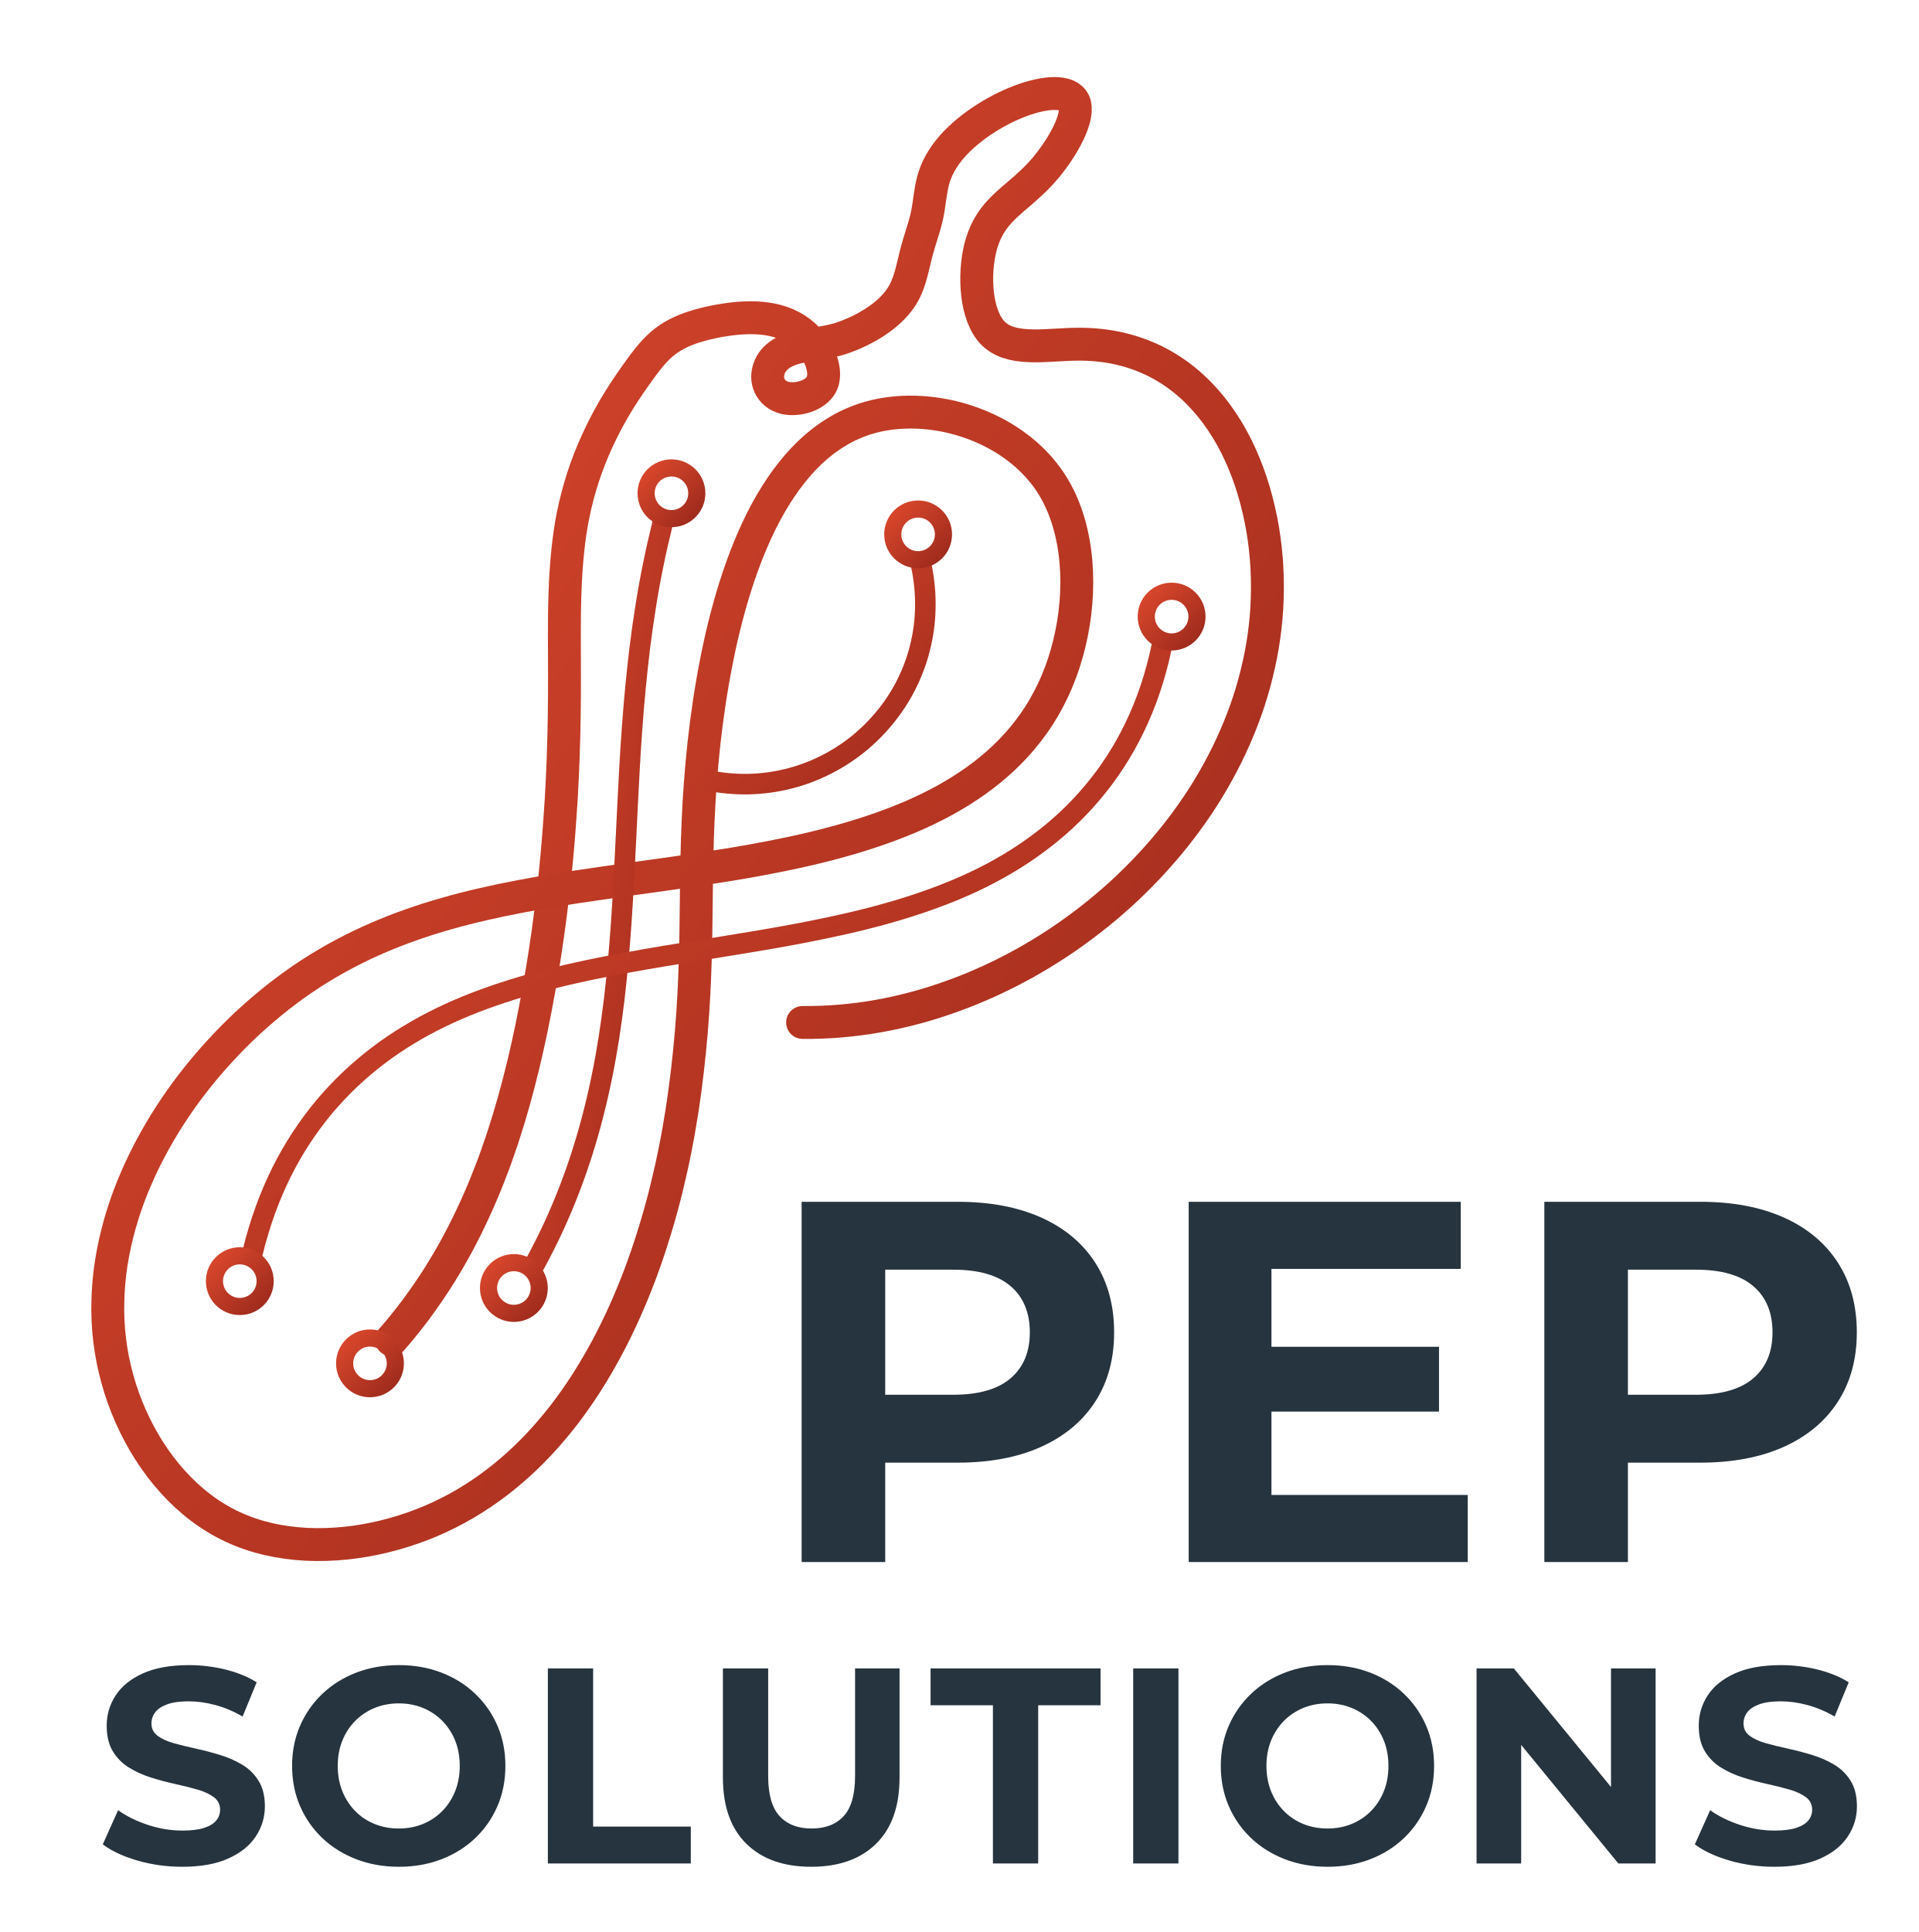
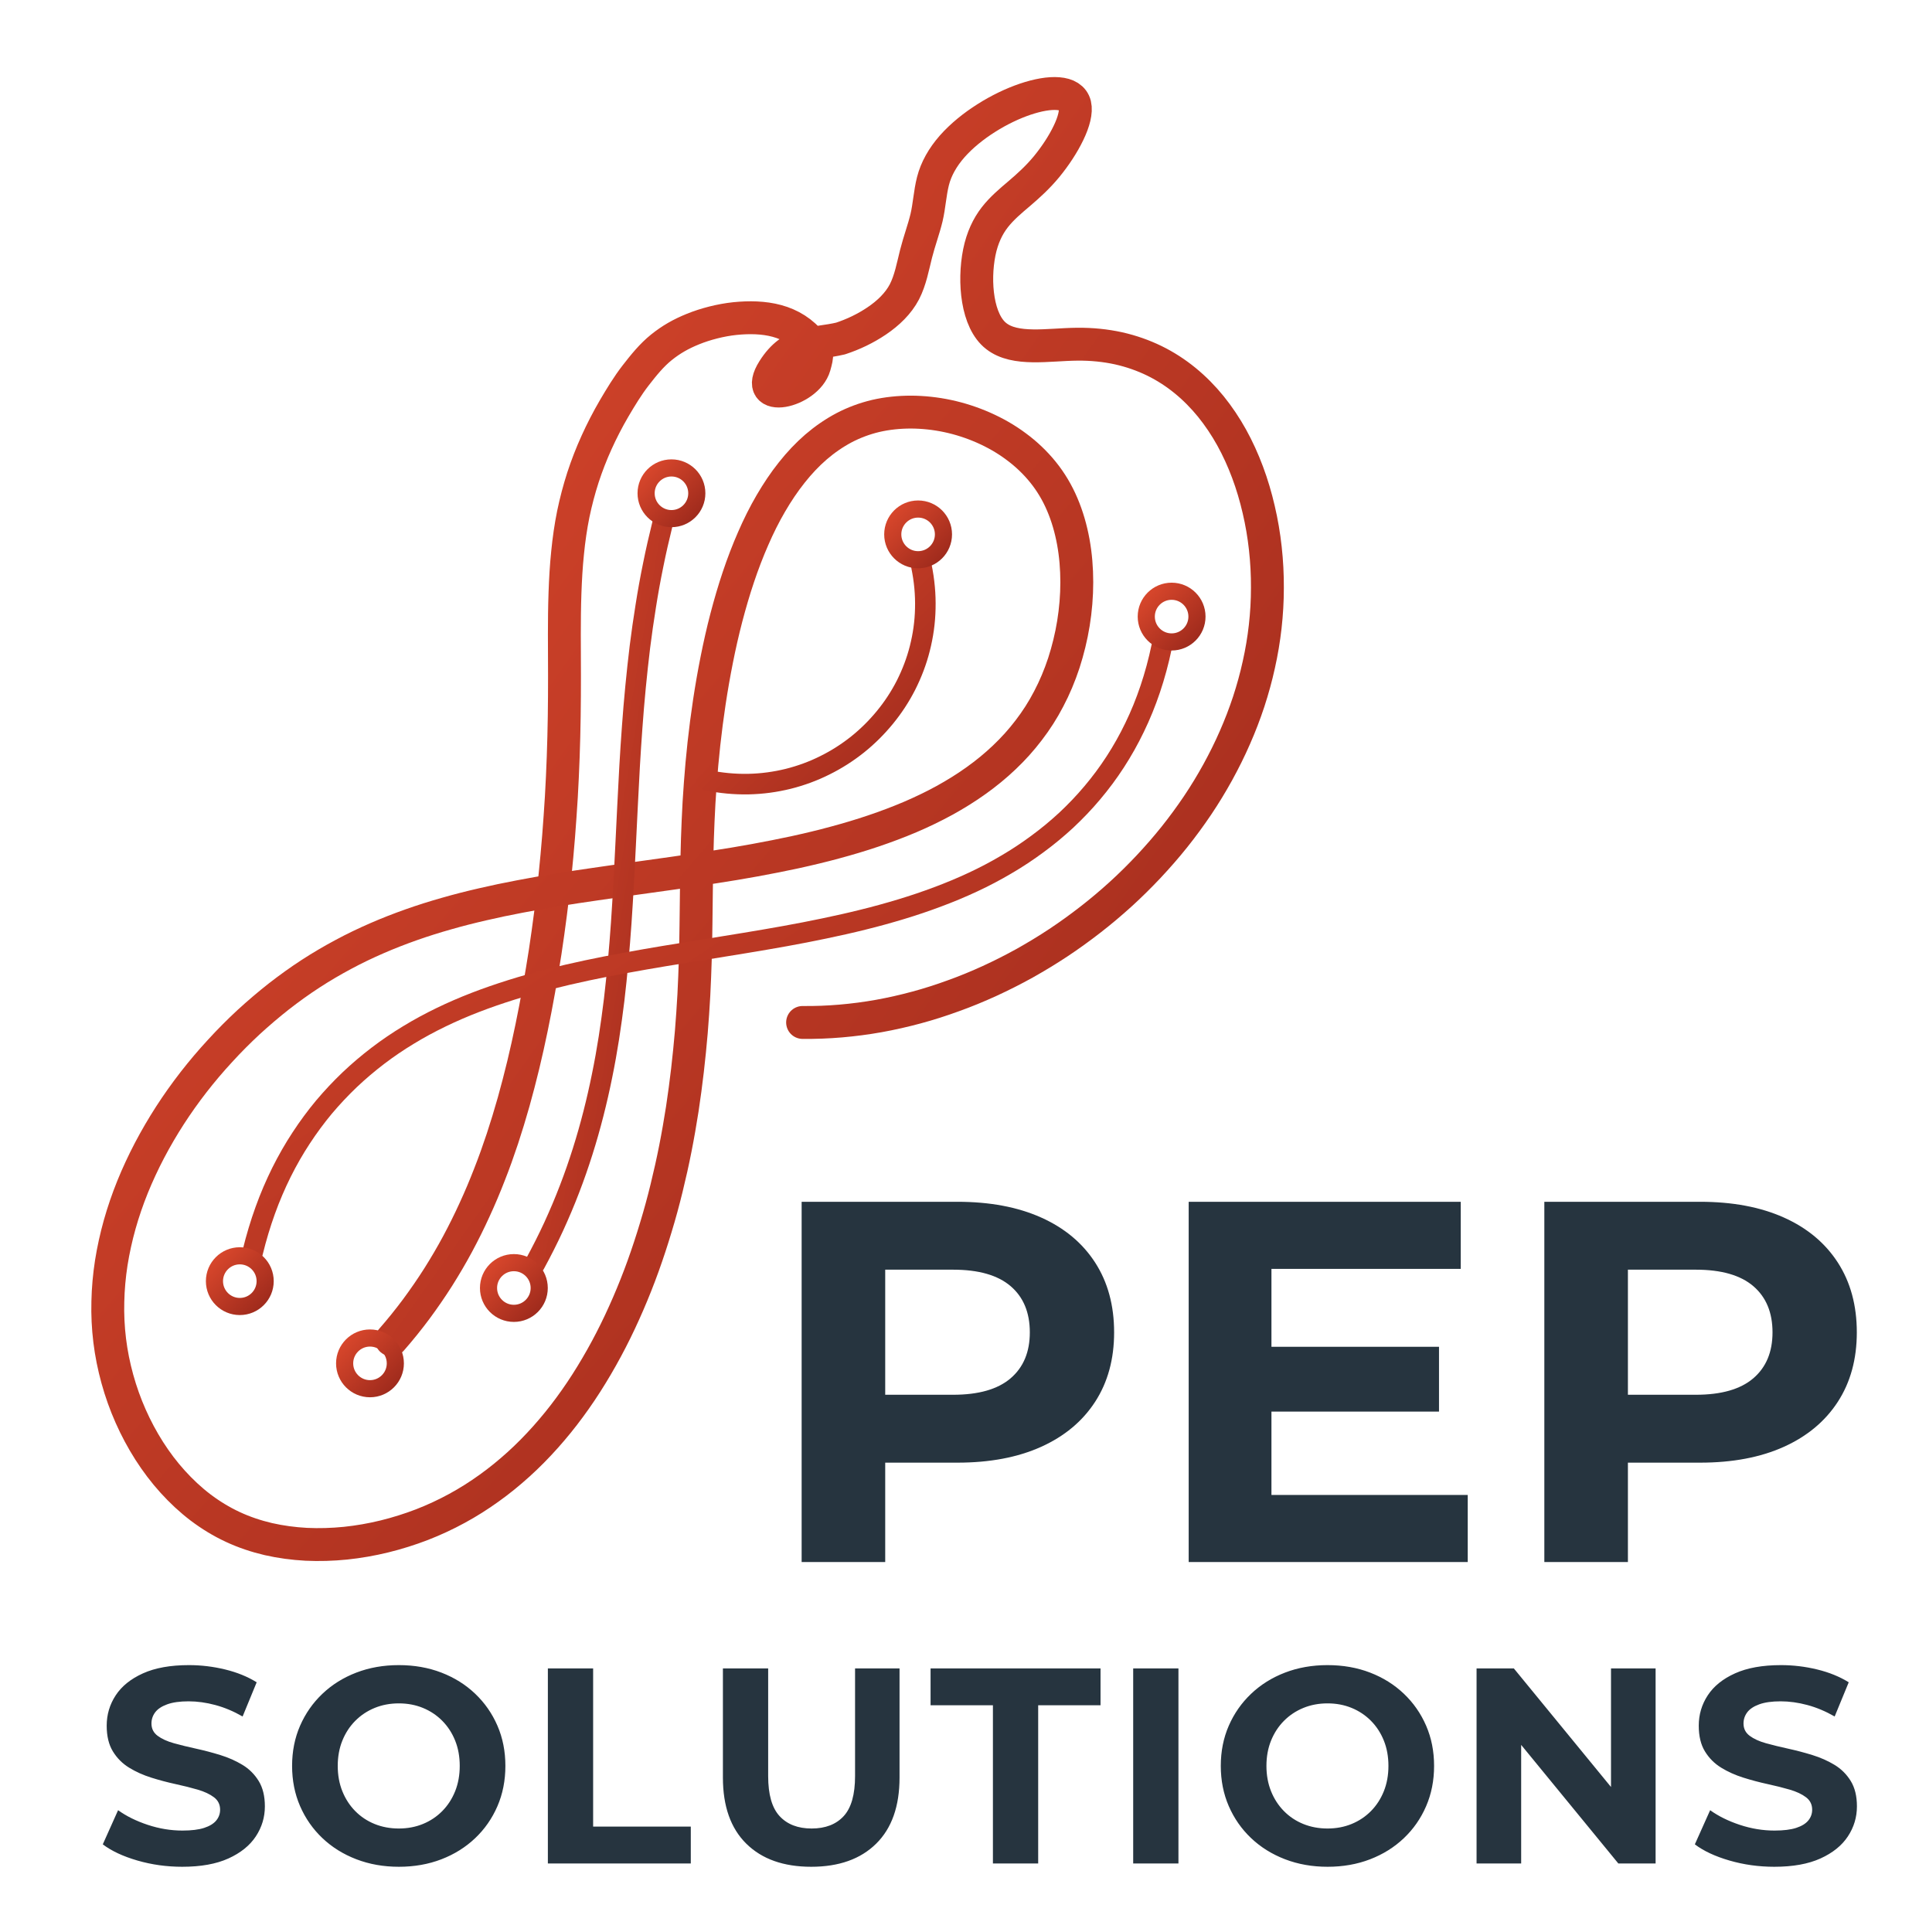
<svg xmlns="http://www.w3.org/2000/svg" viewBox="82 162 280 282" fill="none" stroke-linecap="round" stroke-linejoin="round">
  <defs>
    <linearGradient id="g" x1="0" y1="0" x2="1" y2="1">
      <stop offset="0" stop-color="#D9472C" />
      <stop offset="1" stop-color="#9E2A1C" />
    </linearGradient>
  </defs>
  <g transform="translate(86 168)">
    <g stroke="url(#g)" stroke-width="4.8" data-spesse="1">
-       <path d="M53.13 189.56 C54.41 188.1 55.61 186.61 56.75 185.08 C57.88 183.55 58.95 182 59.96 180.41 C60.96 178.82 61.91 177.21 62.79 175.57 C63.67 173.93 64.5 172.26 65.27 170.57 C66.05 168.88 66.77 167.17 67.44 165.44 C68.12 163.72 68.74 161.97 69.33 160.2 C69.91 158.44 70.45 156.66 70.96 154.86 C71.46 153.07 71.93 151.27 72.37 149.45 C72.81 147.64 73.21 145.81 73.59 143.98 C73.97 142.15 74.32 140.31 74.65 138.47 C74.98 136.63 75.28 134.79 75.57 132.94 C75.85 131.09 76.11 129.23 76.35 127.36 C76.59 125.5 76.81 123.62 77.01 121.74 C77.2 119.86 77.38 117.97 77.53 116.06 C77.68 114.16 77.81 112.25 77.93 110.32 C78.04 108.4 78.13 106.46 78.2 104.51 C78.27 102.56 78.32 100.59 78.35 98.61 C78.38 96.63 78.39 94.64 78.39 92.63 C78.38 90.62 78.37 88.6 78.37 86.58 C78.37 84.56 78.39 82.55 78.46 80.56 C78.53 78.58 78.64 76.61 78.84 74.69 C79.03 72.76 79.3 70.88 79.67 69.05 C80.05 67.22 80.52 65.44 81.08 63.7 C81.65 61.96 82.31 60.25 83.07 58.58 C83.83 56.9 84.68 55.25 85.63 53.62 C86.58 52 87.63 50.39 88.78 48.79 C89.92 47.18 91.14 45.49 92.54 44.27 C93.95 43.05 95.56 42.27 97.36 41.7 C99.16 41.14 101.17 40.72 103.26 40.5 C105.34 40.29 107.47 40.32 109.41 40.85 C111.36 41.38 113.14 42.45 114.45 44.15 C115.76 45.84 116.54 48 116.08 49.64 C115.61 51.28 113.38 52.32 111.23 52.18 C109.08 52.03 107.66 50.27 108.13 48.22 C108.6 46.17 110.41 45.14 112.5 44.66 C114.6 44.18 116.85 44 118.68 43.41 C120.51 42.81 122.31 41.96 123.98 40.83 C125.65 39.7 127.11 38.3 128 36.6 C128.88 34.89 129.23 32.91 129.7 31.05 C130.17 29.2 130.81 27.51 131.23 25.77 C131.64 24.03 131.72 22.21 132.17 20.43 C132.62 18.66 133.59 16.94 134.97 15.37 C136.35 13.81 138.1 12.4 139.97 11.22 C141.83 10.04 143.8 9.1 145.63 8.48 C147.47 7.86 149.16 7.56 150.45 7.67 C151.74 7.77 152.63 8.29 152.88 9.29 C153.12 10.3 152.73 11.78 151.95 13.4 C151.17 15.03 150.02 16.78 148.74 18.34 C147.46 19.89 146.08 21.13 144.77 22.25 C143.46 23.36 142.22 24.4 141.19 25.72 C140.17 27.04 139.37 28.68 138.93 30.84 C138.5 32.99 138.42 35.52 138.8 37.77 C139.18 40.03 140.02 41.99 141.41 43.06 C142.79 44.14 144.68 44.45 146.76 44.48 C148.83 44.51 151.09 44.26 153.23 44.24 C155.37 44.22 157.37 44.43 159.25 44.84 C161.12 45.26 162.87 45.88 164.49 46.67 C166.12 47.47 167.61 48.44 168.98 49.56 C170.35 50.68 171.6 51.95 172.73 53.34 C173.86 54.74 174.87 56.25 175.76 57.85 C176.65 59.46 177.42 61.15 178.08 62.92 C178.74 64.68 179.28 66.51 179.71 68.37 C180.15 70.24 180.47 72.14 180.68 74.06 C180.89 75.97 180.99 77.89 180.98 79.79 C180.98 81.7 180.87 83.59 180.66 85.46 C180.45 87.33 180.14 89.18 179.73 91.01 C179.33 92.84 178.83 94.64 178.25 96.42 C177.66 98.2 176.99 99.95 176.23 101.67 C175.48 103.39 174.64 105.07 173.73 106.73 C172.82 108.38 171.84 109.99 170.78 111.57 C169.72 113.14 168.6 114.67 167.41 116.16 C166.22 117.65 164.96 119.09 163.65 120.49 C162.34 121.88 160.98 123.23 159.56 124.52 C158.14 125.81 156.67 127.05 155.15 128.23 C153.63 129.41 152.07 130.54 150.47 131.6 C148.87 132.66 147.23 133.65 145.56 134.59 C143.88 135.52 142.18 136.38 140.44 137.18 C138.71 137.97 136.95 138.7 135.16 139.34 C133.38 139.99 131.58 140.57 129.76 141.06 C127.94 141.55 126.1 141.97 124.26 142.3 C122.42 142.63 120.56 142.87 118.71 143.03 C116.85 143.19 114.99 143.26 113.14 143.24" />
+       <path d="m 53.13,189.56 c 1.28,-1.46 2.48,-2.95 3.62,-4.48 1.13,-1.53 2.2,-3.08 3.21,-4.67 1,-1.59 1.95,-3.2 2.83,-4.84 0.88,-1.64 1.71,-3.31 2.48,-5 0.78,-1.69 1.5,-3.4 2.17,-5.13 0.68,-1.72 1.3,-3.47 1.89,-5.24 0.58,-1.76 1.12,-3.54 1.63,-5.34 0.5,-1.79 0.97,-3.59 1.41,-5.41 0.44,-1.81 0.84,-3.64 1.22,-5.47 0.38,-1.83 0.73,-3.67 1.06,-5.51 0.33,-1.84 0.63,-3.68 0.92,-5.53 0.28,-1.85 0.54,-3.71 0.78,-5.58 0.24,-1.86 0.46,-3.74 0.66,-5.62 0.19,-1.88 0.37,-3.77 0.52,-5.68 0.15,-1.9 0.28,-3.81 0.4,-5.74 0.11,-1.92 0.2,-3.86 0.27,-5.81 0.07,-1.95 0.12,-3.92 0.15,-5.9 0.03,-1.98 0.04,-3.97 0.04,-5.98 -0.01,-2.01 -0.02,-4.03 -0.02,-6.05 0,-2.02 0.02,-4.03 0.09,-6.02 0.07,-1.98 0.18,-3.95 0.38,-5.87 0.19,-1.93 0.46,-3.81 0.83,-5.64 0.38,-1.83 0.85,-3.61 1.41,-5.35 0.57,-1.74 1.23,-3.45 1.99,-5.12 0.76,-1.68 1.61,-3.33 2.56,-4.96 0.95,-1.62 1.994,-3.341 3.15,-4.83 1.156,-1.489 2.331,-2.95 3.747,-4.087 1.416,-1.137 2.833,-1.952 4.631,-2.679 C 98.956,41.296 101.17,40.72 103.26,40.5 c 2.08,-0.21 4.21,-0.18 6.15,0.35 1.95,0.53 3.73,1.6 5.04,3.3 0.949,1.19 0.883,1.64 0.423,3.28 -1.093,3.815 -9.165,5.58 -6,0.561 2.747,-4.356 5.933,-3.669 9.807,-4.581 1.83,-0.6 3.63,-1.45 5.3,-2.58 1.67,-1.13 3.13,-2.53 4.02,-4.23 0.88,-1.71 1.23,-3.69 1.7,-5.55 0.47,-1.85 1.11,-3.54 1.53,-5.28 0.41,-1.74 0.49,-3.56 0.94,-5.34 0.45,-1.77 1.42,-3.49 2.8,-5.06 1.38,-1.56 3.13,-2.97 5,-4.15 1.86,-1.18 3.83,-2.12 5.66,-2.74 1.84,-0.62 3.53,-0.92 4.82,-0.81 1.29,0.1 2.18,0.62 2.43,1.62 0.24,1.01 -0.15,2.49 -0.93,4.11 -0.78,1.63 -1.93,3.38 -3.21,4.94 -1.28,1.55 -2.66,2.79 -3.97,3.91 -1.31,1.11 -2.55,2.15 -3.58,3.47 -1.02,1.32 -1.82,2.96 -2.26,5.12 -0.43,2.15 -0.51,4.68 -0.13,6.93 0.38,2.26 1.22,4.22 2.61,5.29 1.38,1.08 3.27,1.39 5.35,1.42 2.07,0.03 4.33,-0.22 6.47,-0.24 2.14,-0.02 4.14,0.19 6.02,0.6 1.87,0.42 3.62,1.04 5.24,1.83 1.63,0.8 3.12,1.77 4.49,2.89 1.37,1.12 2.62,2.39 3.75,3.78 1.13,1.4 2.14,2.91 3.03,4.51 0.89,1.61 1.66,3.3 2.32,5.07 0.66,1.76 1.2,3.59 1.63,5.45 0.44,1.87 0.76,3.77 0.97,5.69 0.21,1.91 0.31,3.83 0.3,5.73 0,1.91 -0.11,3.8 -0.32,5.67 -0.21,1.87 -0.52,3.72 -0.93,5.55 -0.4,1.83 -0.9,3.63 -1.48,5.41 -0.59,1.78 -1.26,3.53 -2.02,5.25 -0.75,1.72 -1.59,3.4 -2.5,5.06 -0.91,1.65 -1.89,3.26 -2.95,4.84 -1.06,1.57 -2.18,3.1 -3.37,4.59 -1.19,1.49 -2.45,2.93 -3.76,4.33 -1.31,1.39 -2.67,2.74 -4.09,4.03 -1.42,1.29 -2.89,2.53 -4.41,3.71 -1.52,1.18 -3.08,2.31 -4.68,3.37 -1.6,1.06 -3.24,2.05 -4.91,2.99 -1.68,0.93 -3.38,1.79 -5.12,2.59 -1.73,0.79 -3.49,1.52 -5.28,2.16 -1.78,0.65 -3.58,1.23 -5.4,1.72 -1.82,0.49 -3.66,0.91 -5.5,1.24 -1.84,0.33 -3.7,0.57 -5.55,0.73 -1.86,0.16 -3.72,0.23 -5.57,0.21" />
      <path d="M98.21 108.37 C98.35 106.49 98.52 104.54 98.74 102.55 C98.96 100.56 99.22 98.53 99.53 96.48 C99.84 94.43 100.2 92.36 100.61 90.3 C101.02 88.24 101.48 86.19 102.01 84.16 C102.54 82.14 103.12 80.15 103.77 78.22 C104.42 76.28 105.14 74.4 105.93 72.6 C106.71 70.8 107.57 69.08 108.51 67.47 C109.45 65.86 110.46 64.35 111.56 62.97 C112.65 61.59 113.83 60.34 115.1 59.24 C116.37 58.15 117.73 57.21 119.18 56.44 C120.63 55.68 122.18 55.1 123.82 54.71 C125.47 54.33 127.2 54.15 128.97 54.15 C130.74 54.16 132.54 54.35 134.32 54.73 C136.1 55.11 137.86 55.68 139.54 56.42 C141.22 57.16 142.82 58.07 144.28 59.16 C145.75 60.24 147.08 61.5 148.22 62.91 C149.37 64.33 150.31 65.91 151.04 67.63 C151.77 69.34 152.3 71.18 152.65 73.09 C153 75.01 153.16 76.99 153.16 78.99 C153.16 80.99 152.99 83.01 152.67 84.99 C152.35 86.97 151.87 88.91 151.27 90.77 C150.66 92.62 149.92 94.38 149.06 96.01 C148.21 97.65 147.23 99.17 146.14 100.59 C145.06 102.01 143.87 103.33 142.58 104.55 C141.3 105.77 139.92 106.9 138.46 107.94 C137 108.99 135.46 109.94 133.85 110.83 C132.24 111.71 130.56 112.52 128.83 113.26 C127.09 114 125.3 114.67 123.47 115.29 C121.64 115.91 119.76 116.47 117.86 116.98 C115.95 117.5 114.02 117.96 112.06 118.39 C110.11 118.81 108.14 119.2 106.16 119.56 C104.19 119.92 102.21 120.25 100.24 120.55 C98.26 120.86 96.3 121.15 94.36 121.43 C92.41 121.71 90.48 121.98 88.57 122.24 C86.65 122.51 84.76 122.77 82.88 123.05 C80.99 123.32 79.13 123.6 77.29 123.9 C75.44 124.2 73.61 124.52 71.8 124.87 C69.99 125.21 68.2 125.59 66.43 126 C64.65 126.41 62.9 126.85 61.17 127.35 C59.43 127.84 57.72 128.38 56.02 128.98 C54.33 129.58 52.65 130.23 51 130.95 C49.35 131.67 47.71 132.45 46.1 133.32 C44.49 134.18 42.9 135.11 41.33 136.13 C39.76 137.15 38.22 138.26 36.7 139.44 C35.19 140.63 33.71 141.89 32.27 143.21 C30.84 144.54 29.44 145.94 28.11 147.4 C26.77 148.85 25.48 150.37 24.26 151.94 C23.04 153.51 21.89 155.13 20.81 156.8 C19.74 158.46 18.74 160.17 17.82 161.92 C16.91 163.66 16.08 165.44 15.35 167.24 C14.62 169.05 13.99 170.88 13.47 172.73 C12.95 174.58 12.54 176.45 12.24 178.33 C11.95 180.21 11.78 182.1 11.74 183.99 C11.69 185.88 11.78 187.77 12.01 189.66 C12.24 191.55 12.62 193.43 13.13 195.28 C13.64 197.13 14.29 198.95 15.07 200.71 C15.85 202.47 16.76 204.17 17.78 205.77 C18.81 207.38 19.95 208.89 21.21 210.28 C22.46 211.66 23.82 212.93 25.28 214.04 C26.75 215.15 28.31 216.1 29.96 216.87 C31.61 217.64 33.36 218.23 35.16 218.65 C36.96 219.06 38.82 219.31 40.7 219.41 C42.59 219.5 44.51 219.44 46.42 219.25 C48.33 219.05 50.23 218.72 52.11 218.26 C53.98 217.8 55.82 217.22 57.59 216.54 C59.36 215.85 61.06 215.06 62.69 214.17 C64.33 213.28 65.89 212.29 67.39 211.21 C68.89 210.14 70.32 208.97 71.69 207.73 C73.06 206.49 74.37 205.16 75.61 203.77 C76.85 202.38 78.04 200.92 79.16 199.39 C80.28 197.87 81.34 196.29 82.34 194.65 C83.34 193.02 84.29 191.33 85.18 189.6 C86.07 187.88 86.9 186.1 87.68 184.3 C88.46 182.5 89.19 180.66 89.86 178.8 C90.53 176.94 91.15 175.05 91.72 173.15 C92.3 171.25 92.82 169.34 93.29 167.41 C93.76 165.49 94.19 163.57 94.57 161.64 C94.95 159.72 95.28 157.8 95.58 155.89 C95.87 153.98 96.12 152.09 96.34 150.21 C96.56 148.33 96.74 146.47 96.9 144.63 C97.05 142.8 97.17 140.99 97.27 139.22 C97.36 137.44 97.43 135.71 97.48 134.01 C97.53 132.3 97.56 130.63 97.58 128.98 C97.61 127.32 97.62 125.67 97.64 124.01 C97.66 122.36 97.68 120.69 97.72 119 C97.76 117.31 97.81 115.59 97.89 113.83 C97.96 112.06 98.07 110.25 98.21 108.37 Z" />
    </g>
    <g stroke="url(#g)" stroke-width="3.0" data-piste="1">
      <path d="M92.69 70.46 C92.19 72.48 91.73 74.49 91.33 76.49 C90.92 78.49 90.56 80.48 90.25 82.46 C89.93 84.44 89.65 86.42 89.4 88.39 C89.16 90.36 88.95 92.31 88.76 94.27 C88.57 96.22 88.41 98.17 88.27 100.1 C88.13 102.04 88 103.97 87.89 105.9 C87.78 107.82 87.68 109.74 87.59 111.65 C87.49 113.57 87.4 115.47 87.31 117.37 C87.21 119.27 87.12 121.17 87.02 123.06 C86.91 124.94 86.8 126.83 86.67 128.71 C86.54 130.59 86.39 132.46 86.22 134.33 C86.05 136.2 85.86 138.06 85.64 139.92 C85.41 141.78 85.16 143.64 84.87 145.49 C84.58 147.34 84.25 149.19 83.87 151.04 C83.5 152.88 83.08 154.72 82.61 156.56 C82.14 158.4 81.62 160.24 81.04 162.07 C80.46 163.9 79.83 165.73 79.12 167.56 C78.42 169.39 77.65 171.21 76.81 173.04 C75.97 174.86 75.05 176.68 74.06 178.5" />
      <path d="M165.55 88.39 C165.1 90.55 164.54 92.61 163.88 94.57 C163.22 96.53 162.46 98.4 161.6 100.17 C160.75 101.94 159.8 103.62 158.77 105.21 C157.74 106.8 156.62 108.3 155.43 109.71 C154.24 111.13 152.97 112.45 151.64 113.7 C150.3 114.94 148.9 116.1 147.43 117.18 C145.97 118.26 144.45 119.27 142.87 120.19 C141.3 121.12 139.68 121.97 138.01 122.75 C136.34 123.53 134.62 124.25 132.87 124.9 C131.12 125.56 129.34 126.16 127.52 126.71 C125.7 127.26 123.86 127.77 121.99 128.23 C120.12 128.7 118.22 129.12 116.31 129.52 C114.41 129.92 112.48 130.29 110.55 130.64 C108.61 130.99 106.67 131.32 104.73 131.64 C102.78 131.96 100.83 132.27 98.89 132.59 C96.94 132.9 95 133.21 93.07 133.53 C91.13 133.85 89.2 134.19 87.29 134.54 C85.38 134.89 83.48 135.26 81.6 135.66 C79.73 136.06 77.87 136.49 76.03 136.96 C74.2 137.43 72.39 137.93 70.62 138.49 C68.84 139.05 67.1 139.65 65.39 140.31 C63.68 140.97 62.01 141.69 60.38 142.48 C58.75 143.27 57.17 144.12 55.63 145.06 C54.09 145.99 52.6 147 51.17 148.09 C49.74 149.18 48.36 150.35 47.04 151.6 C45.73 152.85 44.48 154.18 43.29 155.59 C42.11 157.01 41 158.51 39.96 160.1 C38.92 161.68 37.96 163.36 37.08 165.12 C36.21 166.88 35.41 168.73 34.71 170.68 C34.01 172.62 33.4 174.65 32.88 176.78" />
      <path d="M130.48 76.62 C130.92 78.73 131.1 80.79 131.05 82.81 C131.01 84.82 130.73 86.77 130.25 88.65 C129.78 90.52 129.09 92.31 128.24 94 C127.38 95.69 126.34 97.27 125.15 98.72 C123.96 100.17 122.62 101.5 121.16 102.67 C119.69 103.84 118.1 104.86 116.4 105.7 C114.71 106.55 112.91 107.21 111.04 107.68 C109.17 108.14 107.23 108.41 105.23 108.45 C103.24 108.49 101.19 108.3 99.12 107.87" />
    </g>
    <g stroke="url(#g)" stroke-width="2.5" data-nodi="1">
      <circle cx="94" cy="66" r="3.7" />
      <circle cx="130" cy="72" r="3.7" />
      <circle cx="167" cy="84" r="3.7" />
      <circle cx="31" cy="181" r="3.7" />
      <circle cx="50" cy="193" r="3.7" />
      <circle cx="71" cy="182" r="3.7" />
    </g>
  </g>
  <g fill="#26343F">
    <path transform="translate(192.77 390.00) scale(0.07512)" d="M82.946 0.0V-700.0H385.552Q479.932 -700.0 548.113 -669.509Q616.294 -639.017 653.183 -581.931Q690.071 -524.844 690.071 -446.258Q690.071 -368.275 653.183 -311.387Q616.294 -254.499 548.113 -223.809Q479.932 -193.119 385.552 -193.119H172.915L245.331 -265.759V0.0ZM245.331 -248.207 172.915 -325.037H377.19Q451.533 -325.037 488.911 -356.993Q526.289 -388.949 526.289 -446.258Q526.289 -504.17 488.911 -536.126Q451.533 -568.082 377.19 -568.082H172.915L245.331 -644.912ZM834.946 0.0V-700.0H1363.518V-569.669H995.745V-130.331H1377.122V0.0ZM983.969 -292.326V-418.277H1321.312V-292.326ZM1525.946 0.0V-700.0H1828.552Q1922.932 -700.0 1991.113 -669.509Q2059.294 -639.017 2096.183 -581.931Q2133.071 -524.844 2133.071 -446.258Q2133.071 -368.275 2096.183 -311.387Q2059.294 -254.499 1991.113 -223.809Q1922.932 -193.119 1828.552 -193.119H1615.915L1688.331 -265.759V0.0ZM1688.331 -248.207 1615.915 -325.037H1820.19Q1894.533 -325.037 1931.911 -356.993Q1969.289 -388.949 1969.289 -446.258Q1969.289 -504.17 1931.911 -536.126Q1894.533 -568.082 1820.19 -568.082H1615.915L1688.331 -644.912Z" />
    <path transform="translate(95.86 434.00) scale(0.04068)" d="M313.173 11.776Q229.397 11.776 152.224 -10.637Q75.051 -33.051 28.085 -68.671L82.966 -191.192Q127.535 -159.175 189.337 -138.658Q251.139 -118.141 313.966 -118.141Q362.448 -118.141 391.904 -127.77Q421.36 -137.399 435.187 -154.347Q449.014 -171.294 449.014 -192.949Q449.014 -221.0 426.808 -237.732Q404.601 -254.465 368.592 -264.982Q332.584 -275.499 289.17 -284.904Q245.757 -294.309 202.145 -308.007Q158.533 -321.706 122.524 -343.8Q86.516 -365.895 64.309 -402.188Q42.102 -438.482 42.102 -494.482Q42.102 -554.051 74.378 -603.327Q106.654 -652.603 172.215 -682.19Q237.776 -711.776 337.329 -711.776Q402.898 -711.776 467.071 -696.173Q531.243 -680.569 580.209 -650.173L529.725 -527.445Q481.346 -555.255 431.94 -568.557Q382.535 -581.859 335.932 -581.859Q288.657 -581.859 259.003 -571.031Q229.348 -560.204 216.021 -542.36Q202.694 -524.516 202.694 -502.258Q202.694 -474.603 224.9 -458.069Q247.107 -441.535 283.116 -431.518Q319.124 -421.501 362.736 -411.993Q406.348 -402.484 449.762 -389.088Q493.175 -375.691 529.184 -353.898Q565.192 -332.105 587.399 -296.01Q609.606 -259.915 609.606 -204.915Q609.606 -146.346 577.028 -97.069Q544.45 -47.793 478.786 -18.009Q413.122 11.776 313.173 11.776ZM1090.519 11.776Q1007.866 11.776 937.648 -15.224Q867.431 -42.224 815.939 -91.12Q764.448 -140.017 735.853 -205.953Q707.258 -271.888 707.258 -350.187Q707.258 -428.486 735.854 -494.149Q764.45 -559.813 816.017 -608.882Q867.584 -657.95 937.565 -684.863Q1007.546 -711.776 1090.19 -711.776Q1173.173 -711.776 1242.811 -684.971Q1312.449 -658.165 1363.887 -609.291Q1415.326 -560.416 1443.922 -494.544Q1472.518 -428.673 1472.518 -350.127Q1472.518 -271.581 1443.923 -205.497Q1415.329 -139.414 1363.889 -90.624Q1312.449 -41.835 1242.811 -15.029Q1173.173 11.776 1090.519 11.776ZM1090.172 -125.521Q1137.068 -125.521 1176.776 -141.835Q1216.483 -158.148 1246.085 -188.101Q1275.686 -218.054 1292.211 -259.183Q1308.737 -300.313 1308.737 -350.182Q1308.737 -400.051 1292.279 -440.947Q1275.821 -481.843 1246.191 -511.829Q1216.561 -541.815 1176.832 -558.147Q1137.104 -574.479 1090.208 -574.479Q1043.312 -574.479 1003.425 -558.127Q963.538 -541.776 933.804 -511.754Q904.07 -481.732 887.555 -440.789Q871.039 -399.846 871.039 -350.199Q871.039 -300.552 887.527 -259.423Q904.014 -218.293 933.698 -188.131Q963.382 -157.969 1003.329 -141.745Q1043.276 -125.521 1090.172 -125.521ZM1624.946 0.0V-700.0H1787.331V-132.314H2137.725V0.0ZM2569.81 11.776Q2420.878 11.776 2336.912 -71.0Q2252.946 -153.776 2252.946 -308.363V-700.0H2415.331V-313.552Q2415.331 -214.243 2456.399 -169.882Q2497.467 -125.521 2571.207 -125.521Q2645.343 -125.521 2686.213 -169.882Q2727.082 -214.243 2727.082 -313.552V-700.0H2886.674V-308.363Q2886.674 -153.776 2802.708 -71.0Q2718.742 11.776 2569.81 11.776ZM3221.706 0.0V-567.686H2998.0V-700H3607.796V-567.686H3384.09V0.0ZM3724.946 0.0V-700.0H3887.331V0.0ZM4422.519 11.776Q4339.866 11.776 4269.648 -15.224Q4199.431 -42.224 4147.939 -91.12Q4096.448 -140.017 4067.853 -205.953Q4039.258 -271.888 4039.258 -350.187Q4039.258 -428.486 4067.854 -494.149Q4096.45 -559.813 4148.017 -608.882Q4199.584 -657.95 4269.565 -684.863Q4339.546 -711.776 4422.19 -711.776Q4505.173 -711.776 4574.811 -684.971Q4644.449 -658.165 4695.887 -609.291Q4747.326 -560.416 4775.922 -494.544Q4804.518 -428.673 4804.518 -350.127Q4804.518 -271.581 4775.923 -205.497Q4747.329 -139.414 4695.889 -90.624Q4644.449 -41.835 4574.811 -15.029Q4505.173 11.776 4422.519 11.776ZM4422.172 -125.521Q4469.068 -125.521 4508.776 -141.835Q4548.483 -158.148 4578.085 -188.101Q4607.686 -218.054 4624.211 -259.183Q4640.737 -300.313 4640.737 -350.182Q4640.737 -400.051 4624.279 -440.947Q4607.821 -481.843 4578.191 -511.829Q4548.561 -541.815 4508.832 -558.147Q4469.104 -574.479 4422.208 -574.479Q4375.312 -574.479 4335.425 -558.127Q4295.538 -541.776 4265.804 -511.754Q4236.07 -481.732 4219.555 -440.789Q4203.039 -399.846 4203.039 -350.199Q4203.039 -300.552 4219.527 -259.423Q4236.014 -218.293 4265.698 -188.131Q4295.382 -157.969 4335.329 -141.745Q4375.276 -125.521 4422.172 -125.521ZM4956.946 0.0V-700.0H5090.606L5503.929 -195.558H5439.272V-700.0H5599.277V0.0H5465.618L5052.294 -504.442H5116.952V0.0ZM6025.173 11.776Q5941.397 11.776 5864.224 -10.637Q5787.051 -33.051 5740.085 -68.671L5794.966 -191.192Q5839.535 -159.175 5901.337 -138.658Q5963.139 -118.141 6025.966 -118.141Q6074.448 -118.141 6103.904 -127.77Q6133.36 -137.399 6147.187 -154.347Q6161.014 -171.294 6161.014 -192.949Q6161.014 -221.0 6138.808 -237.732Q6116.601 -254.465 6080.592 -264.982Q6044.584 -275.499 6001.17 -284.904Q5957.757 -294.309 5914.145 -308.007Q5870.533 -321.706 5834.524 -343.8Q5798.516 -365.895 5776.309 -402.188Q5754.102 -438.482 5754.102 -494.482Q5754.102 -554.051 5786.378 -603.327Q5818.654 -652.603 5884.215 -682.19Q5949.776 -711.776 6049.329 -711.776Q6114.898 -711.776 6179.071 -696.173Q6243.243 -680.569 6292.209 -650.173L6241.725 -527.445Q6193.346 -555.255 6143.94 -568.557Q6094.535 -581.859 6047.932 -581.859Q6000.657 -581.859 5971.003 -571.031Q5941.348 -560.204 5928.021 -542.36Q5914.694 -524.516 5914.694 -502.258Q5914.694 -474.603 5936.9 -458.069Q5959.107 -441.535 5995.116 -431.518Q6031.124 -421.501 6074.736 -411.993Q6118.348 -402.484 6161.762 -389.088Q6205.175 -375.691 6241.184 -353.898Q6277.192 -332.105 6299.399 -296.01Q6321.606 -259.915 6321.606 -204.915Q6321.606 -146.346 6289.028 -97.069Q6256.45 -47.793 6190.786 -18.009Q6125.122 11.776 6025.173 11.776Z" />
  </g>
</svg>
